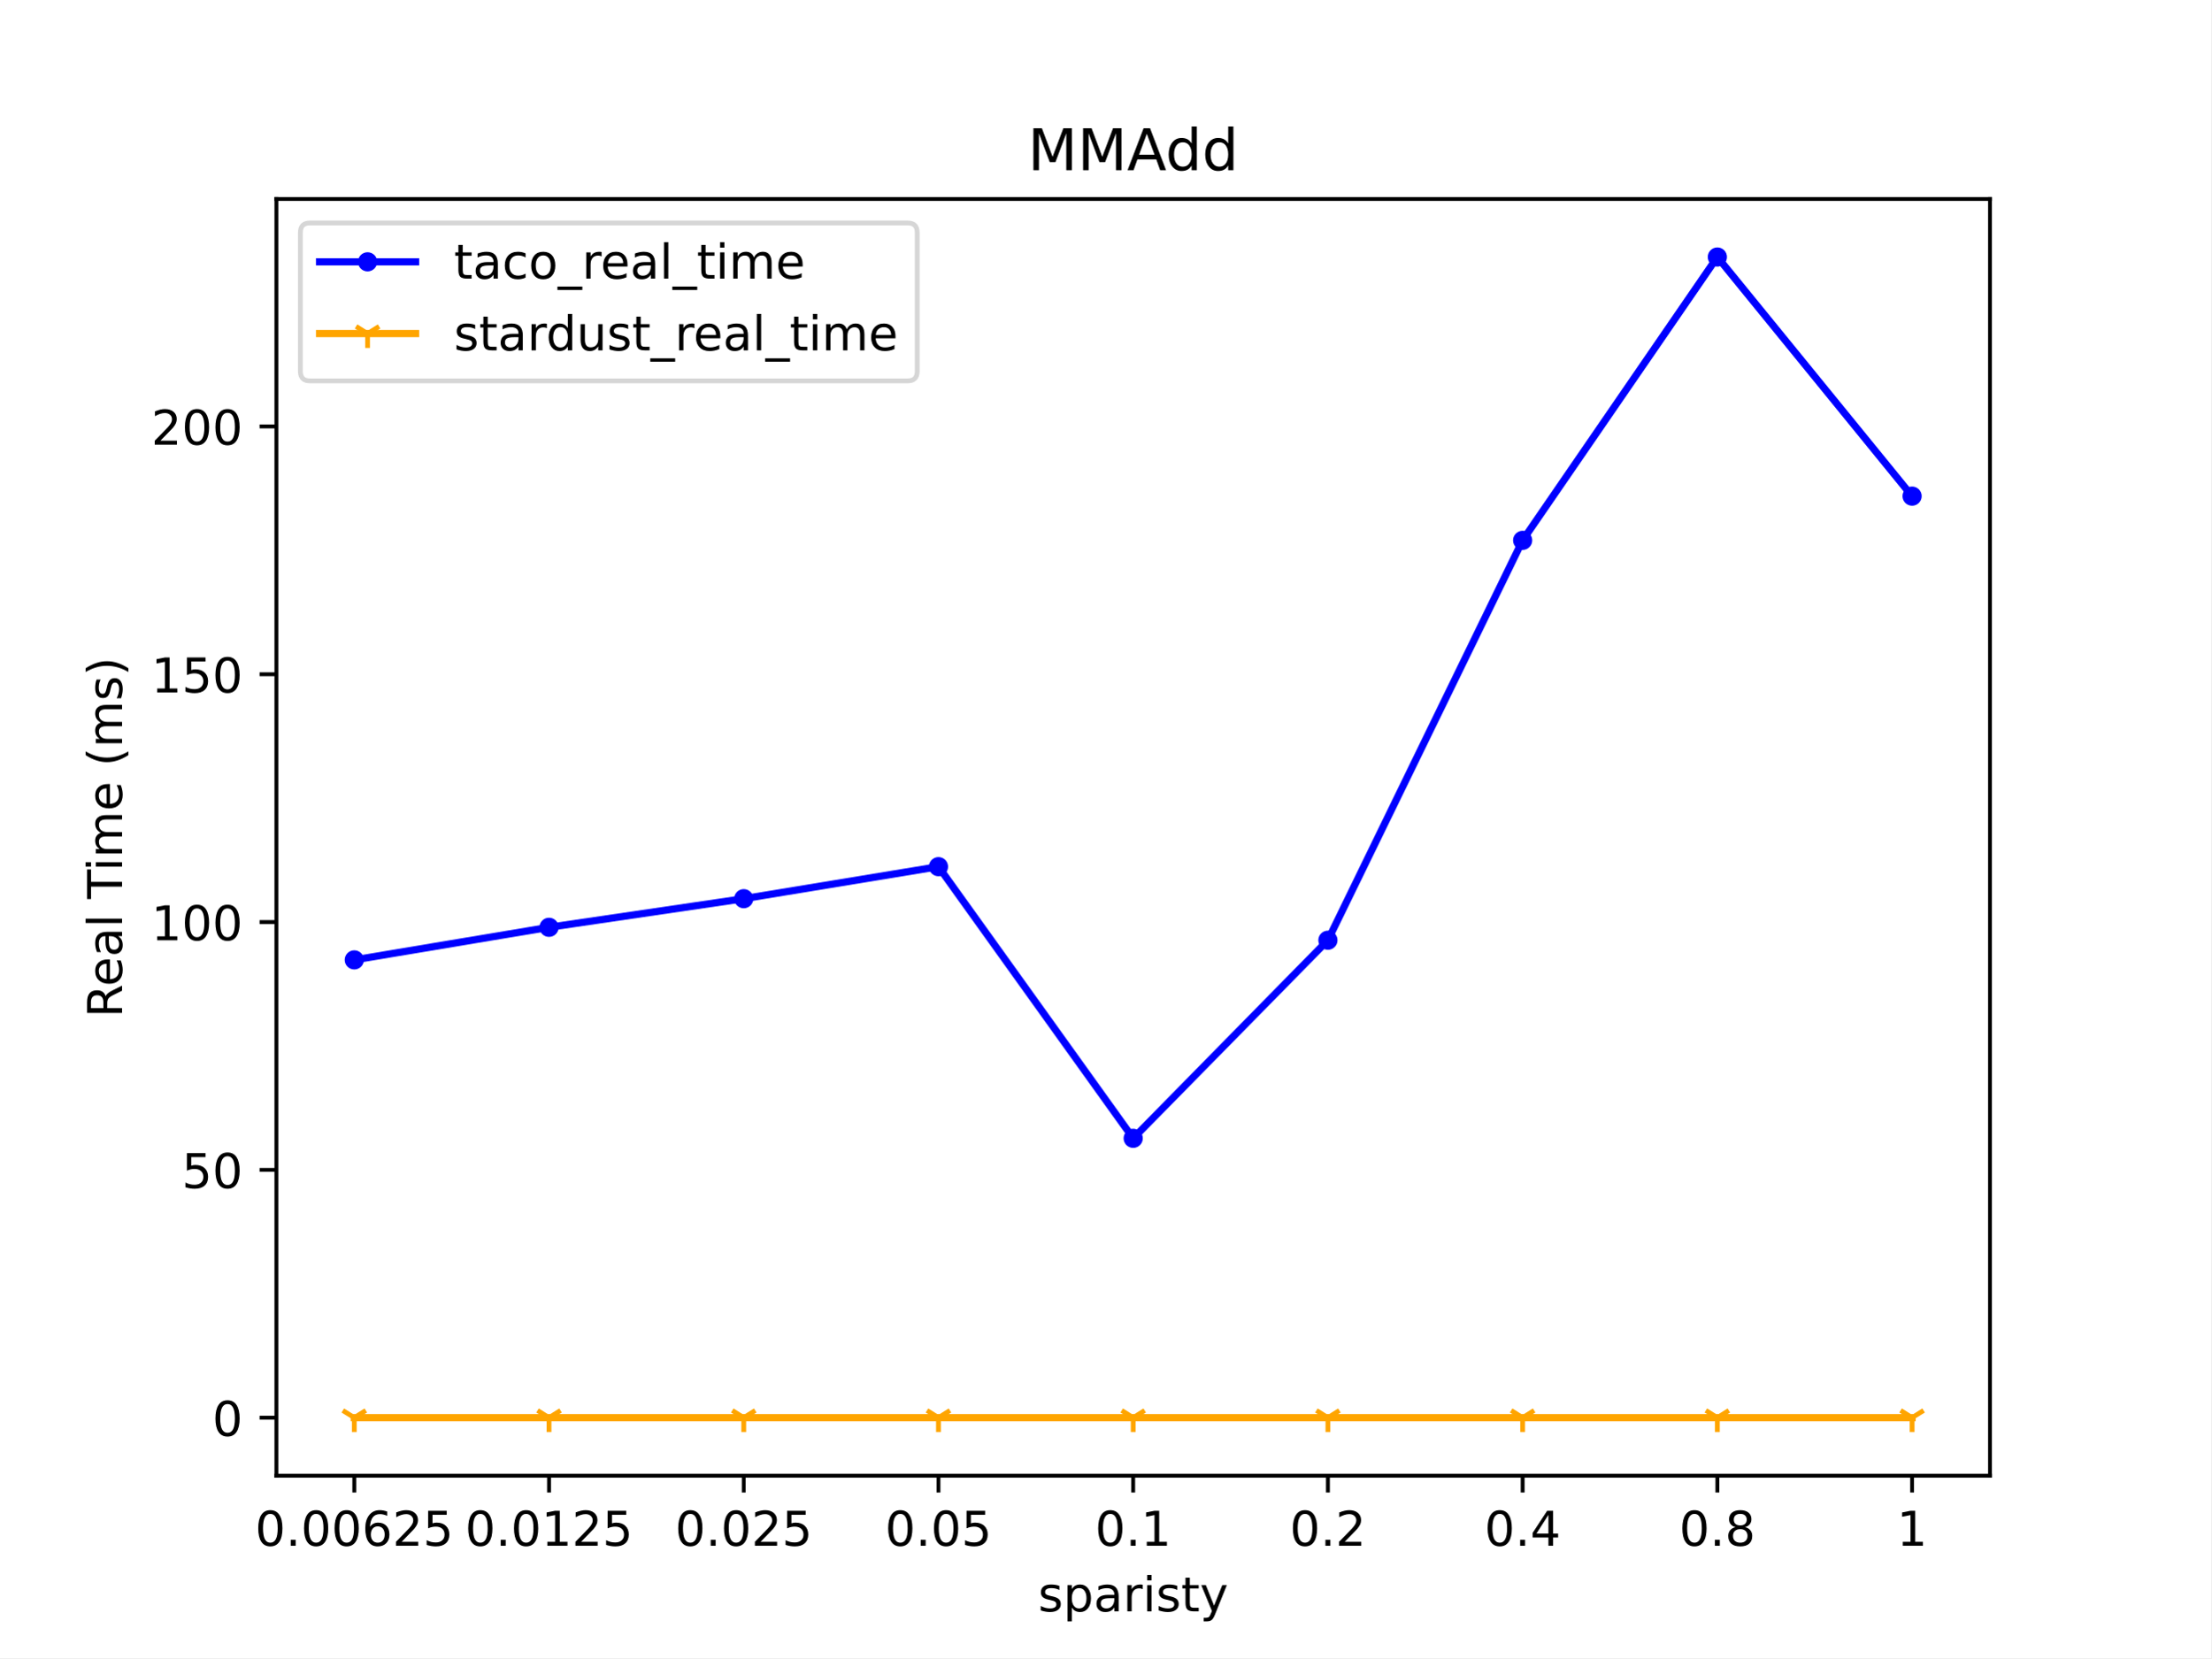
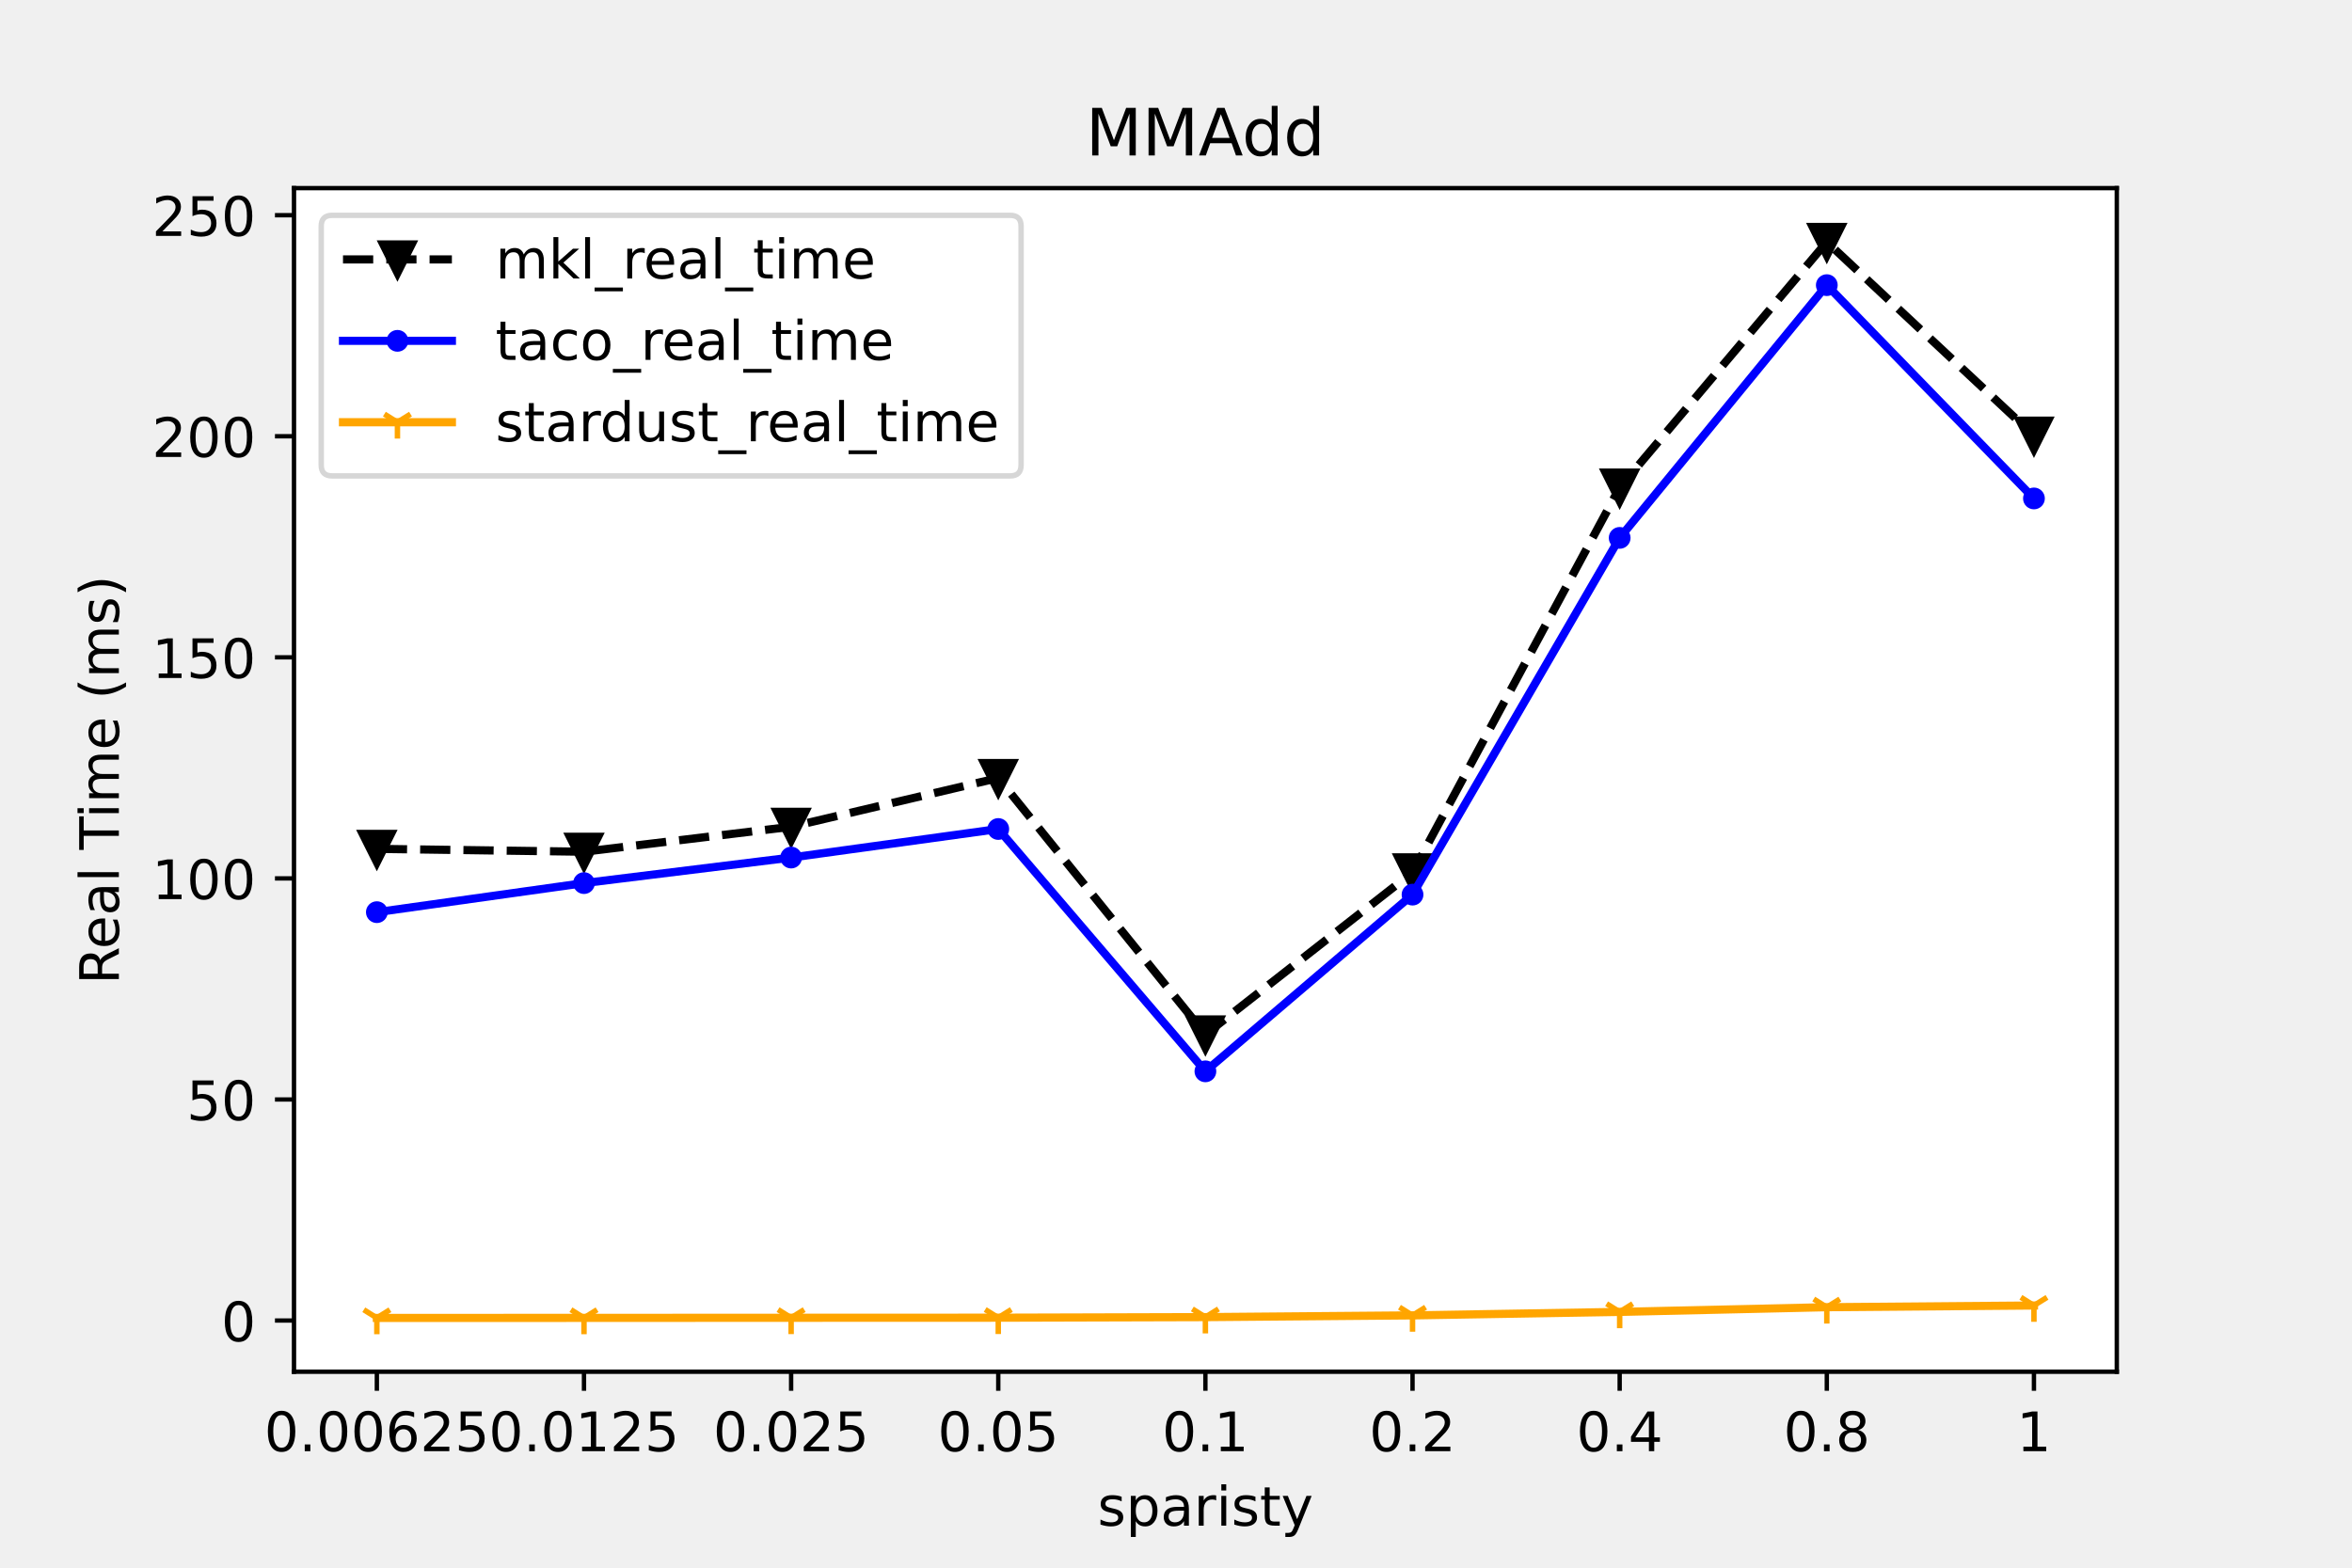
- <svg xmlns="http://www.w3.org/2000/svg" xmlns:xlink="http://www.w3.org/1999/xlink" width="460.8pt" height="345.6pt" viewBox="0 0 460.8 345.6" version="1.1">
+ <svg xmlns="http://www.w3.org/2000/svg" xmlns:xlink="http://www.w3.org/1999/xlink" width="432pt" height="288pt" viewBox="0 0 432 288" version="1.1">
  <defs>
    <style type="text/css">*{stroke-linejoin: round; stroke-linecap: butt}</style>
  </defs>
  <g id="figure_1">
    <g id="patch_1">
-       <path d="M 0 345.6  L 460.8 345.6  L 460.8 0  L 0 0  z " style="fill: #ffffff" />
+       <path d="M 0 288  L 432 288  L 432 0  L 0 0  L 0 288  z " style="fill: none" />
    </g>
    <g id="axes_1">
      <g id="patch_2">
-         <path d="M 57.6 307.584  L 414.72 307.584  L 414.72 41.472  L 57.6 41.472  z " style="fill: #ffffff" />
+         <path d="M 54 252  L 388.8 252  L 388.8 34.56  L 54 34.56  z " style="fill: #ffffff" />
      </g>
      <g id="matplotlib.axis_1">
        <g id="xtick_1">
          <g id="line2d_1">
            <defs>
-               <path id="mca336cf811" d="M 0 0  L 0 3.5  " style="stroke: #000000; stroke-width: 0.8" />
-             </defs>
-             <g>
-               <use xlink:href="#mca336cf811" x="73.833" y="307.584" style="stroke: #000000; stroke-width: 0.8" />
+               <path id="m67de7e33ac" d="M 0 0  L 0 3.5  " style="stroke: #000000; stroke-width: 0.8" />
+             </defs>
+             <g>
+               <use xlink:href="#m67de7e33ac" x="69.218" y="252" style="stroke: #000000; stroke-width: 0.8" />
            </g>
          </g>
          <g id="text_1">
-             <g transform="translate(53.15617 322.1824) scale(0.1 -0.1)">
+             <g transform="translate(48.54162 266.5984)scale(0.1 -0.1)">
              <defs>
                <path id="DejaVuSans-30" d="M 2034 4250  Q 1547 4250 1301 3770  Q 1056 3291 1056 2328  Q 1056 1369 1301 889  Q 1547 409 2034 409  Q 2525 409 2770 889  Q 3016 1369 3016 2328  Q 3016 3291 2770 3770  Q 2525 4250 2034 4250  z M 2034 4750  Q 2819 4750 3233 4129  Q 3647 3509 3647 2328  Q 3647 1150 3233 529  Q 2819 -91 2034 -91  Q 1250 -91 836 529  Q 422 1150 422 2328  Q 422 3509 836 4129  Q 1250 4750 2034 4750  z " transform="scale(0.015625)" />
                <path id="DejaVuSans-2e" d="M 684 794  L 1344 794  L 1344 0  L 684 0  L 684 794  z " transform="scale(0.015625)" />
                <path id="DejaVuSans-36" d="M 2113 2584  Q 1688 2584 1439 2293  Q 1191 2003 1191 1497  Q 1191 994 1439 701  Q 1688 409 2113 409  Q 2538 409 2786 701  Q 3034 994 3034 1497  Q 3034 2003 2786 2293  Q 2538 2584 2113 2584  z M 3366 4563  L 3366 3988  Q 3128 4100 2886 4159  Q 2644 4219 2406 4219  Q 1781 4219 1451 3797  Q 1122 3375 1075 2522  Q 1259 2794 1537 2939  Q 1816 3084 2150 3084  Q 2853 3084 3261 2657  Q 3669 2231 3669 1497  Q 3669 778 3244 343  Q 2819 -91 2113 -91  Q 1303 -91 875 529  Q 447 1150 447 2328  Q 447 3434 972 4092  Q 1497 4750 2381 4750  Q 2619 4750 2861 4703  Q 3103 4656 3366 4563  z " transform="scale(0.015625)" />
                <path id="DejaVuSans-32" d="M 1228 531  L 3431 531  L 3431 0  L 469 0  L 469 531  Q 828 903 1448 1529  Q 2069 2156 2228 2338  Q 2531 2678 2651 2914  Q 2772 3150 2772 3378  Q 2772 3750 2511 3984  Q 2250 4219 1831 4219  Q 1534 4219 1204 4116  Q 875 4013 500 3803  L 500 4441  Q 881 4594 1212 4672  Q 1544 4750 1819 4750  Q 2544 4750 2975 4387  Q 3406 4025 3406 3419  Q 3406 3131 3298 2873  Q 3191 2616 2906 2266  Q 2828 2175 2409 1742  Q 1991 1309 1228 531  z " transform="scale(0.015625)" />
                <path id="DejaVuSans-35" d="M 691 4666  L 3169 4666  L 3169 4134  L 1269 4134  L 1269 2991  Q 1406 3038 1543 3061  Q 1681 3084 1819 3084  Q 2600 3084 3056 2656  Q 3513 2228 3513 1497  Q 3513 744 3044 326  Q 2575 -91 1722 -91  Q 1428 -91 1123 -41  Q 819 9 494 109  L 494 744  Q 775 591 1075 516  Q 1375 441 1709 441  Q 2250 441 2565 725  Q 2881 1009 2881 1497  Q 2881 1984 2565 2268  Q 2250 2553 1709 2553  Q 1456 2553 1204 2497  Q 953 2441 691 2322  L 691 4666  z " transform="scale(0.015625)" />
              </defs>
              <use xlink:href="#DejaVuSans-30" />
              <use xlink:href="#DejaVuSans-2e" x="63.623" />
              <use xlink:href="#DejaVuSans-30" x="95.41" />
              <use xlink:href="#DejaVuSans-30" x="159.033" />
              <use xlink:href="#DejaVuSans-36" x="222.656" />
              <use xlink:href="#DejaVuSans-32" x="286.279" />
              <use xlink:href="#DejaVuSans-35" x="349.902" />
            </g>
          </g>
        </g>
        <g id="xtick_2">
          <g id="line2d_2">
            <g>
-               <use xlink:href="#mca336cf811" x="114.415" y="307.584" style="stroke: #000000; stroke-width: 0.8" />
+               <use xlink:href="#m67de7e33ac" x="107.264" y="252" style="stroke: #000000; stroke-width: 0.8" />
            </g>
          </g>
          <g id="text_2">
-             <g transform="translate(96.91923 322.1824) scale(0.1 -0.1)">
+             <g transform="translate(89.76832 266.5984)scale(0.1 -0.1)">
              <defs>
                <path id="DejaVuSans-31" d="M 794 531  L 1825 531  L 1825 4091  L 703 3866  L 703 4441  L 1819 4666  L 2450 4666  L 2450 531  L 3481 531  L 3481 0  L 794 0  L 794 531  z " transform="scale(0.015625)" />
              </defs>
              <use xlink:href="#DejaVuSans-30" />
              <use xlink:href="#DejaVuSans-2e" x="63.623" />
              <use xlink:href="#DejaVuSans-30" x="95.41" />
              <use xlink:href="#DejaVuSans-31" x="159.033" />
              <use xlink:href="#DejaVuSans-32" x="222.656" />
              <use xlink:href="#DejaVuSans-35" x="286.279" />
            </g>
          </g>
        </g>
        <g id="xtick_3">
          <g id="line2d_3">
            <g>
-               <use xlink:href="#mca336cf811" x="154.996" y="307.584" style="stroke: #000000; stroke-width: 0.8" />
+               <use xlink:href="#m67de7e33ac" x="145.309" y="252" style="stroke: #000000; stroke-width: 0.8" />
            </g>
          </g>
          <g id="text_3">
-             <g transform="translate(140.6823 322.1824) scale(0.1 -0.1)">
+             <g transform="translate(130.995 266.5984)scale(0.1 -0.1)">
              <use xlink:href="#DejaVuSans-30" />
              <use xlink:href="#DejaVuSans-2e" x="63.623" />
              <use xlink:href="#DejaVuSans-30" x="95.41" />
              <use xlink:href="#DejaVuSans-32" x="159.033" />
              <use xlink:href="#DejaVuSans-35" x="222.656" />
            </g>
          </g>
        </g>
        <g id="xtick_4">
          <g id="line2d_4">
            <g>
-               <use xlink:href="#mca336cf811" x="195.578" y="307.584" style="stroke: #000000; stroke-width: 0.8" />
+               <use xlink:href="#m67de7e33ac" x="183.355" y="252" style="stroke: #000000; stroke-width: 0.8" />
            </g>
          </g>
          <g id="text_4">
-             <g transform="translate(184.4454 322.1824) scale(0.1 -0.1)">
+             <g transform="translate(172.2217 266.5984)scale(0.1 -0.1)">
              <use xlink:href="#DejaVuSans-30" />
              <use xlink:href="#DejaVuSans-2e" x="63.623" />
              <use xlink:href="#DejaVuSans-30" x="95.41" />
              <use xlink:href="#DejaVuSans-35" x="159.033" />
            </g>
          </g>
        </g>
        <g id="xtick_5">
          <g id="line2d_5">
            <g>
-               <use xlink:href="#mca336cf811" x="236.16" y="307.584" style="stroke: #000000; stroke-width: 0.8" />
+               <use xlink:href="#m67de7e33ac" x="221.4" y="252" style="stroke: #000000; stroke-width: 0.8" />
            </g>
          </g>
          <g id="text_5">
-             <g transform="translate(228.2084 322.1824) scale(0.1 -0.1)">
+             <g transform="translate(213.4484 266.5984)scale(0.1 -0.1)">
              <use xlink:href="#DejaVuSans-30" />
              <use xlink:href="#DejaVuSans-2e" x="63.623" />
              <use xlink:href="#DejaVuSans-31" x="95.41" />
            </g>
          </g>
        </g>
        <g id="xtick_6">
          <g id="line2d_6">
            <g>
-               <use xlink:href="#mca336cf811" x="276.742" y="307.584" style="stroke: #000000; stroke-width: 0.8" />
+               <use xlink:href="#m67de7e33ac" x="259.445" y="252" style="stroke: #000000; stroke-width: 0.8" />
            </g>
          </g>
          <g id="text_6">
-             <g transform="translate(268.7903 322.1824) scale(0.1 -0.1)">
+             <g transform="translate(251.4939 266.5984)scale(0.1 -0.1)">
              <use xlink:href="#DejaVuSans-30" />
              <use xlink:href="#DejaVuSans-2e" x="63.623" />
              <use xlink:href="#DejaVuSans-32" x="95.41" />
            </g>
          </g>
        </g>
        <g id="xtick_7">
          <g id="line2d_7">
            <g>
-               <use xlink:href="#mca336cf811" x="317.324" y="307.584" style="stroke: #000000; stroke-width: 0.8" />
+               <use xlink:href="#m67de7e33ac" x="297.491" y="252" style="stroke: #000000; stroke-width: 0.8" />
            </g>
          </g>
          <g id="text_7">
-             <g transform="translate(309.3721 322.1824) scale(0.1 -0.1)">
+             <g transform="translate(289.5393 266.5984)scale(0.1 -0.1)">
              <defs>
                <path id="DejaVuSans-34" d="M 2419 4116  L 825 1625  L 2419 1625  L 2419 4116  z M 2253 4666  L 3047 4666  L 3047 1625  L 3713 1625  L 3713 1100  L 3047 1100  L 3047 0  L 2419 0  L 2419 1100  L 313 1100  L 313 1709  L 2253 4666  z " transform="scale(0.015625)" />
              </defs>
              <use xlink:href="#DejaVuSans-30" />
              <use xlink:href="#DejaVuSans-2e" x="63.623" />
              <use xlink:href="#DejaVuSans-34" x="95.41" />
            </g>
          </g>
        </g>
        <g id="xtick_8">
          <g id="line2d_8">
            <g>
-               <use xlink:href="#mca336cf811" x="357.905" y="307.584" style="stroke: #000000; stroke-width: 0.8" />
+               <use xlink:href="#m67de7e33ac" x="335.536" y="252" style="stroke: #000000; stroke-width: 0.8" />
            </g>
          </g>
          <g id="text_8">
-             <g transform="translate(349.9539 322.1824) scale(0.1 -0.1)">
+             <g transform="translate(327.5848 266.5984)scale(0.1 -0.1)">
              <defs>
                <path id="DejaVuSans-38" d="M 2034 2216  Q 1584 2216 1326 1975  Q 1069 1734 1069 1313  Q 1069 891 1326 650  Q 1584 409 2034 409  Q 2484 409 2743 651  Q 3003 894 3003 1313  Q 3003 1734 2745 1975  Q 2488 2216 2034 2216  z M 1403 2484  Q 997 2584 770 2862  Q 544 3141 544 3541  Q 544 4100 942 4425  Q 1341 4750 2034 4750  Q 2731 4750 3128 4425  Q 3525 4100 3525 3541  Q 3525 3141 3298 2862  Q 3072 2584 2669 2484  Q 3125 2378 3379 2068  Q 3634 1759 3634 1313  Q 3634 634 3220 271  Q 2806 -91 2034 -91  Q 1263 -91 848 271  Q 434 634 434 1313  Q 434 1759 690 2068  Q 947 2378 1403 2484  z M 1172 3481  Q 1172 3119 1398 2916  Q 1625 2713 2034 2713  Q 2441 2713 2670 2916  Q 2900 3119 2900 3481  Q 2900 3844 2670 4047  Q 2441 4250 2034 4250  Q 1625 4250 1398 4047  Q 1172 3844 1172 3481  z " transform="scale(0.015625)" />
              </defs>
              <use xlink:href="#DejaVuSans-30" />
              <use xlink:href="#DejaVuSans-2e" x="63.623" />
              <use xlink:href="#DejaVuSans-38" x="95.41" />
            </g>
          </g>
        </g>
        <g id="xtick_9">
          <g id="line2d_9">
            <g>
-               <use xlink:href="#mca336cf811" x="398.487" y="307.584" style="stroke: #000000; stroke-width: 0.8" />
+               <use xlink:href="#m67de7e33ac" x="373.582" y="252" style="stroke: #000000; stroke-width: 0.8" />
            </g>
          </g>
          <g id="text_9">
-             <g transform="translate(395.306 322.1824) scale(0.1 -0.1)">
+             <g transform="translate(370.4006 266.5984)scale(0.1 -0.1)">
              <use xlink:href="#DejaVuSans-31" />
            </g>
          </g>
        </g>
        <g id="text_10">
-           <g transform="translate(216.3483 335.8606) scale(0.1 -0.1)">
+           <g transform="translate(201.5883 280.2766)scale(0.1 -0.1)">
            <defs>
              <path id="DejaVuSans-73" d="M 2834 3397  L 2834 2853  Q 2591 2978 2328 3040  Q 2066 3103 1784 3103  Q 1356 3103 1142 2972  Q 928 2841 928 2578  Q 928 2378 1081 2264  Q 1234 2150 1697 2047  L 1894 2003  Q 2506 1872 2764 1633  Q 3022 1394 3022 966  Q 3022 478 2636 193  Q 2250 -91 1575 -91  Q 1294 -91 989 -36  Q 684 19 347 128  L 347 722  Q 666 556 975 473  Q 1284 391 1588 391  Q 1994 391 2212 530  Q 2431 669 2431 922  Q 2431 1156 2273 1281  Q 2116 1406 1581 1522  L 1381 1569  Q 847 1681 609 1914  Q 372 2147 372 2553  Q 372 3047 722 3315  Q 1072 3584 1716 3584  Q 2034 3584 2315 3537  Q 2597 3491 2834 3397  z " transform="scale(0.015625)" />
              <path id="DejaVuSans-70" d="M 1159 525  L 1159 -1331  L 581 -1331  L 581 3500  L 1159 3500  L 1159 2969  Q 1341 3281 1617 3432  Q 1894 3584 2278 3584  Q 2916 3584 3314 3078  Q 3713 2572 3713 1747  Q 3713 922 3314 415  Q 2916 -91 2278 -91  Q 1894 -91 1617 61  Q 1341 213 1159 525  z M 3116 1747  Q 3116 2381 2855 2742  Q 2594 3103 2138 3103  Q 1681 3103 1420 2742  Q 1159 2381 1159 1747  Q 1159 1113 1420 752  Q 1681 391 2138 391  Q 2594 391 2855 752  Q 3116 1113 3116 1747  z " transform="scale(0.015625)" />
              <path id="DejaVuSans-61" d="M 2194 1759  Q 1497 1759 1228 1600  Q 959 1441 959 1056  Q 959 750 1161 570  Q 1363 391 1709 391  Q 2188 391 2477 730  Q 2766 1069 2766 1631  L 2766 1759  L 2194 1759  z M 3341 1997  L 3341 0  L 2766 0  L 2766 531  Q 2569 213 2275 61  Q 1981 -91 1556 -91  Q 1019 -91 701 211  Q 384 513 384 1019  Q 384 1609 779 1909  Q 1175 2209 1959 2209  L 2766 2209  L 2766 2266  Q 2766 2663 2505 2880  Q 2244 3097 1772 3097  Q 1472 3097 1187 3025  Q 903 2953 641 2809  L 641 3341  Q 956 3463 1253 3523  Q 1550 3584 1831 3584  Q 2591 3584 2966 3190  Q 3341 2797 3341 1997  z " transform="scale(0.015625)" />
              <path id="DejaVuSans-72" d="M 2631 2963  Q 2534 3019 2420 3045  Q 2306 3072 2169 3072  Q 1681 3072 1420 2755  Q 1159 2438 1159 1844  L 1159 0  L 581 0  L 581 3500  L 1159 3500  L 1159 2956  Q 1341 3275 1631 3429  Q 1922 3584 2338 3584  Q 2397 3584 2469 3576  Q 2541 3569 2628 3553  L 2631 2963  z " transform="scale(0.015625)" />
              <path id="DejaVuSans-69" d="M 603 3500  L 1178 3500  L 1178 0  L 603 0  L 603 3500  z M 603 4863  L 1178 4863  L 1178 4134  L 603 4134  L 603 4863  z " transform="scale(0.015625)" />
              <path id="DejaVuSans-74" d="M 1172 4494  L 1172 3500  L 2356 3500  L 2356 3053  L 1172 3053  L 1172 1153  Q 1172 725 1289 603  Q 1406 481 1766 481  L 2356 481  L 2356 0  L 1766 0  Q 1100 0 847 248  Q 594 497 594 1153  L 594 3053  L 172 3053  L 172 3500  L 594 3500  L 594 4494  L 1172 4494  z " transform="scale(0.015625)" />
              <path id="DejaVuSans-79" d="M 2059 -325  Q 1816 -950 1584 -1140  Q 1353 -1331 966 -1331  L 506 -1331  L 506 -850  L 844 -850  Q 1081 -850 1212 -737  Q 1344 -625 1503 -206  L 1606 56  L 191 3500  L 800 3500  L 1894 763  L 2988 3500  L 3597 3500  L 2059 -325  z " transform="scale(0.015625)" />
            </defs>
            <use xlink:href="#DejaVuSans-73" />
            <use xlink:href="#DejaVuSans-70" x="52.1" />
            <use xlink:href="#DejaVuSans-61" x="115.576" />
            <use xlink:href="#DejaVuSans-72" x="176.855" />
            <use xlink:href="#DejaVuSans-69" x="217.969" />
            <use xlink:href="#DejaVuSans-73" x="245.752" />
            <use xlink:href="#DejaVuSans-74" x="297.852" />
            <use xlink:href="#DejaVuSans-79" x="337.061" />
          </g>
        </g>
      </g>
      <g id="matplotlib.axis_2">
        <g id="ytick_1">
          <g id="line2d_10">
            <defs>
-               <path id="m78f3b8cbc9" d="M 0 0  L -3.5 0  " style="stroke: #000000; stroke-width: 0.8" />
-             </defs>
-             <g>
-               <use xlink:href="#m78f3b8cbc9" x="57.6" y="295.489" style="stroke: #000000; stroke-width: 0.8" />
+               <path id="maac7feaa2c" d="M 0 0  L -3.5 0  " style="stroke: #000000; stroke-width: 0.8" />
+             </defs>
+             <g>
+               <use xlink:href="#maac7feaa2c" x="54" y="242.596" style="stroke: #000000; stroke-width: 0.8" />
            </g>
          </g>
          <g id="text_11">
-             <g transform="translate(44.2375 299.2878) scale(0.1 -0.1)">
+             <g transform="translate(40.6375 246.3956)scale(0.1 -0.1)">
              <use xlink:href="#DejaVuSans-30" />
            </g>
          </g>
        </g>
        <g id="ytick_2">
          <g id="line2d_11">
            <g>
-               <use xlink:href="#m78f3b8cbc9" x="57.6" y="243.836" style="stroke: #000000; stroke-width: 0.8" />
+               <use xlink:href="#maac7feaa2c" x="54" y="201.984" style="stroke: #000000; stroke-width: 0.8" />
            </g>
          </g>
          <g id="text_12">
-             <g transform="translate(37.875 247.6353) scale(0.1 -0.1)">
+             <g transform="translate(34.275 205.7834)scale(0.1 -0.1)">
              <use xlink:href="#DejaVuSans-35" />
              <use xlink:href="#DejaVuSans-30" x="63.623" />
            </g>
          </g>
        </g>
        <g id="ytick_3">
          <g id="line2d_12">
            <g>
-               <use xlink:href="#m78f3b8cbc9" x="57.6" y="192.184" style="stroke: #000000; stroke-width: 0.8" />
+               <use xlink:href="#maac7feaa2c" x="54" y="161.372" style="stroke: #000000; stroke-width: 0.8" />
            </g>
          </g>
          <g id="text_13">
-             <g transform="translate(31.5125 195.9829) scale(0.1 -0.1)">
+             <g transform="translate(27.9125 165.1712)scale(0.1 -0.1)">
              <use xlink:href="#DejaVuSans-31" />
              <use xlink:href="#DejaVuSans-30" x="63.623" />
              <use xlink:href="#DejaVuSans-30" x="127.246" />
            </g>
          </g>
        </g>
        <g id="ytick_4">
          <g id="line2d_13">
            <g>
-               <use xlink:href="#m78f3b8cbc9" x="57.6" y="140.531" style="stroke: #000000; stroke-width: 0.8" />
+               <use xlink:href="#maac7feaa2c" x="54" y="120.76" style="stroke: #000000; stroke-width: 0.8" />
            </g>
          </g>
          <g id="text_14">
-             <g transform="translate(31.5125 144.3304) scale(0.1 -0.1)">
+             <g transform="translate(27.9125 124.5589)scale(0.1 -0.1)">
              <use xlink:href="#DejaVuSans-31" />
              <use xlink:href="#DejaVuSans-35" x="63.623" />
              <use xlink:href="#DejaVuSans-30" x="127.246" />
            </g>
          </g>
        </g>
        <g id="ytick_5">
          <g id="line2d_14">
            <g>
-               <use xlink:href="#m78f3b8cbc9" x="57.6" y="88.879" style="stroke: #000000; stroke-width: 0.8" />
+               <use xlink:href="#maac7feaa2c" x="54" y="80.147" style="stroke: #000000; stroke-width: 0.8" />
            </g>
          </g>
          <g id="text_15">
-             <g transform="translate(31.5125 92.67789) scale(0.1 -0.1)">
+             <g transform="translate(27.9125 83.94669)scale(0.1 -0.1)">
              <use xlink:href="#DejaVuSans-32" />
              <use xlink:href="#DejaVuSans-30" x="63.623" />
              <use xlink:href="#DejaVuSans-30" x="127.246" />
            </g>
          </g>
        </g>
-         <g id="text_16">
-           <g transform="translate(25.43281 212.0952) rotate(-90) scale(0.1 -0.1)">
+         <g id="ytick_6">
+           <g id="line2d_15">
+             <g>
+               <use xlink:href="#maac7feaa2c" x="54" y="39.535" style="stroke: #000000; stroke-width: 0.8" />
+             </g>
+           </g>
+           <g id="text_16">
+             <g transform="translate(27.9125 43.33446)scale(0.1 -0.1)">
+               <use xlink:href="#DejaVuSans-32" />
+               <use xlink:href="#DejaVuSans-35" x="63.623" />
+               <use xlink:href="#DejaVuSans-30" x="127.246" />
+             </g>
+           </g>
+         </g>
+         <g id="text_17">
+           <g transform="translate(21.83281 180.8472)rotate(-90)scale(0.1 -0.1)">
            <defs>
              <path id="DejaVuSans-52" d="M 2841 2188  Q 3044 2119 3236 1894  Q 3428 1669 3622 1275  L 4263 0  L 3584 0  L 2988 1197  Q 2756 1666 2539 1819  Q 2322 1972 1947 1972  L 1259 1972  L 1259 0  L 628 0  L 628 4666  L 2053 4666  Q 2853 4666 3247 4331  Q 3641 3997 3641 3322  Q 3641 2881 3436 2590  Q 3231 2300 2841 2188  z M 1259 4147  L 1259 2491  L 2053 2491  Q 2509 2491 2742 2702  Q 2975 2913 2975 3322  Q 2975 3731 2742 3939  Q 2509 4147 2053 4147  L 1259 4147  z " transform="scale(0.015625)" />
              <path id="DejaVuSans-65" d="M 3597 1894  L 3597 1613  L 953 1613  Q 991 1019 1311 708  Q 1631 397 2203 397  Q 2534 397 2845 478  Q 3156 559 3463 722  L 3463 178  Q 3153 47 2828 -22  Q 2503 -91 2169 -91  Q 1331 -91 842 396  Q 353 884 353 1716  Q 353 2575 817 3079  Q 1281 3584 2069 3584  Q 2775 3584 3186 3129  Q 3597 2675 3597 1894  z M 3022 2063  Q 3016 2534 2758 2815  Q 2500 3097 2075 3097  Q 1594 3097 1305 2825  Q 1016 2553 972 2059  L 3022 2063  z " transform="scale(0.015625)" />
              <path id="DejaVuSans-6c" d="M 603 4863  L 1178 4863  L 1178 0  L 603 0  L 603 4863  z " transform="scale(0.015625)" />
              <path id="DejaVuSans-20" transform="scale(0.015625)" />
              <path id="DejaVuSans-54" d="M -19 4666  L 3928 4666  L 3928 4134  L 2272 4134  L 2272 0  L 1638 0  L 1638 4134  L -19 4134  L -19 4666  z " transform="scale(0.015625)" />
              <path id="DejaVuSans-6d" d="M 3328 2828  Q 3544 3216 3844 3400  Q 4144 3584 4550 3584  Q 5097 3584 5394 3201  Q 5691 2819 5691 2113  L 5691 0  L 5113 0  L 5113 2094  Q 5113 2597 4934 2840  Q 4756 3084 4391 3084  Q 3944 3084 3684 2787  Q 3425 2491 3425 1978  L 3425 0  L 2847 0  L 2847 2094  Q 2847 2600 2669 2842  Q 2491 3084 2119 3084  Q 1678 3084 1418 2786  Q 1159 2488 1159 1978  L 1159 0  L 581 0  L 581 3500  L 1159 3500  L 1159 2956  Q 1356 3278 1631 3431  Q 1906 3584 2284 3584  Q 2666 3584 2933 3390  Q 3200 3197 3328 2828  z " transform="scale(0.015625)" />
              <path id="DejaVuSans-28" d="M 1984 4856  Q 1566 4138 1362 3434  Q 1159 2731 1159 2009  Q 1159 1288 1364 580  Q 1569 -128 1984 -844  L 1484 -844  Q 1016 -109 783 600  Q 550 1309 550 2009  Q 550 2706 781 3412  Q 1013 4119 1484 4856  L 1984 4856  z " transform="scale(0.015625)" />
              <path id="DejaVuSans-29" d="M 513 4856  L 1013 4856  Q 1481 4119 1714 3412  Q 1947 2706 1947 2009  Q 1947 1309 1714 600  Q 1481 -109 1013 -844  L 513 -844  Q 928 -128 1133 580  Q 1338 1288 1338 2009  Q 1338 2731 1133 3434  Q 928 4138 513 4856  z " transform="scale(0.015625)" />
            </defs>
            <use xlink:href="#DejaVuSans-52" />
            <use xlink:href="#DejaVuSans-65" x="64.982" />
            <use xlink:href="#DejaVuSans-61" x="126.506" />
            <use xlink:href="#DejaVuSans-6c" x="187.785" />
            <use xlink:href="#DejaVuSans-20" x="215.568" />
            <use xlink:href="#DejaVuSans-54" x="247.355" />
            <use xlink:href="#DejaVuSans-69" x="305.314" />
            <use xlink:href="#DejaVuSans-6d" x="333.098" />
            <use xlink:href="#DejaVuSans-65" x="430.51" />
            <use xlink:href="#DejaVuSans-20" x="492.033" />
            <use xlink:href="#DejaVuSans-28" x="523.82" />
            <use xlink:href="#DejaVuSans-6d" x="562.834" />
            <use xlink:href="#DejaVuSans-73" x="660.246" />
            <use xlink:href="#DejaVuSans-29" x="712.346" />
          </g>
        </g>
      </g>
-       <g id="line2d_15">
-         <path d="M 73.833 200.07  L 114.415 193.281  L 154.996 187.313  L 195.578 180.64  L 236.16 237.262  L 276.742 195.971  L 317.324 112.622  L 357.905 53.568  L 398.487 103.406  " clip-path="url(#p1e466cca4a)" style="fill: none; stroke: #0000ff; stroke-width: 1.5; stroke-linecap: square" />
+       <g id="line2d_16">
+         <path d="M 69.218 155.945  L 107.264 156.47  L 145.309 151.886  L 183.355 142.927  L 221.4 190.034  L 259.445 160.258  L 297.491 89.57  L 335.536 44.444  L 373.582 80.023  " clip-path="url(#pd7ced2e039)" style="fill: none; stroke-dasharray: 5.55,2.4; stroke-dashoffset: 0; stroke: #000000; stroke-width: 1.5" />
        <defs>
-           <path id="mb4d27291d2" d="M 0 1.5  C 0.398 1.5 0.779 1.342 1.061 1.061  C 1.342 0.779 1.5 0.398 1.5 0  C 1.5 -0.398 1.342 -0.779 1.061 -1.061  C 0.779 -1.342 0.398 -1.5 0 -1.5  C -0.398 -1.5 -0.779 -1.342 -1.061 -1.061  C -1.342 -0.779 -1.5 -0.398 -1.5 0  C -1.5 0.398 -1.342 0.779 -1.061 1.061  C -0.779 1.342 -0.398 1.5 0 1.5  z " style="stroke: #0000ff" />
+           <path id="m5ead47feb6" d="M -0 3  L 3 -3  L -3 -3  z " style="stroke: #000000; stroke-linejoin: miter" />
        </defs>
-         <g clip-path="url(#p1e466cca4a)">
-           <use xlink:href="#mb4d27291d2" x="73.833" y="200.07" style="fill: #0000ff; stroke: #0000ff" />
-           <use xlink:href="#mb4d27291d2" x="114.415" y="193.281" style="fill: #0000ff; stroke: #0000ff" />
-           <use xlink:href="#mb4d27291d2" x="154.996" y="187.313" style="fill: #0000ff; stroke: #0000ff" />
-           <use xlink:href="#mb4d27291d2" x="195.578" y="180.64" style="fill: #0000ff; stroke: #0000ff" />
-           <use xlink:href="#mb4d27291d2" x="236.16" y="237.262" style="fill: #0000ff; stroke: #0000ff" />
-           <use xlink:href="#mb4d27291d2" x="276.742" y="195.971" style="fill: #0000ff; stroke: #0000ff" />
-           <use xlink:href="#mb4d27291d2" x="317.324" y="112.622" style="fill: #0000ff; stroke: #0000ff" />
-           <use xlink:href="#mb4d27291d2" x="357.905" y="53.568" style="fill: #0000ff; stroke: #0000ff" />
-           <use xlink:href="#mb4d27291d2" x="398.487" y="103.406" style="fill: #0000ff; stroke: #0000ff" />
-         </g>
-       </g>
-       <g id="line2d_16">
-         <path d="M 73.833 295.488  L 114.415 295.488  L 154.996 295.488  L 195.578 295.488  L 236.16 295.488  L 276.742 295.487  L 317.324 295.487  L 357.905 295.485  L 398.487 295.485  " clip-path="url(#p1e466cca4a)" style="fill: none; stroke: #ffa500; stroke-width: 1.5; stroke-linecap: square" />
+         <g clip-path="url(#pd7ced2e039)">
+           <use xlink:href="#m5ead47feb6" x="69.218" y="155.945" style="stroke: #000000; stroke-linejoin: miter" />
+           <use xlink:href="#m5ead47feb6" x="107.264" y="156.47" style="stroke: #000000; stroke-linejoin: miter" />
+           <use xlink:href="#m5ead47feb6" x="145.309" y="151.886" style="stroke: #000000; stroke-linejoin: miter" />
+           <use xlink:href="#m5ead47feb6" x="183.355" y="142.927" style="stroke: #000000; stroke-linejoin: miter" />
+           <use xlink:href="#m5ead47feb6" x="221.4" y="190.034" style="stroke: #000000; stroke-linejoin: miter" />
+           <use xlink:href="#m5ead47feb6" x="259.445" y="160.258" style="stroke: #000000; stroke-linejoin: miter" />
+           <use xlink:href="#m5ead47feb6" x="297.491" y="89.57" style="stroke: #000000; stroke-linejoin: miter" />
+           <use xlink:href="#m5ead47feb6" x="335.536" y="44.444" style="stroke: #000000; stroke-linejoin: miter" />
+           <use xlink:href="#m5ead47feb6" x="373.582" y="80.023" style="stroke: #000000; stroke-linejoin: miter" />
+         </g>
+       </g>
+       <g id="line2d_17">
+         <path d="M 69.218 167.573  L 107.264 162.235  L 145.309 157.542  L 183.355 152.296  L 221.4 196.815  L 259.445 164.35  L 297.491 98.816  L 335.536 52.384  L 373.582 91.57  " clip-path="url(#pd7ced2e039)" style="fill: none; stroke: #0000ff; stroke-width: 1.5; stroke-linecap: square" />
        <defs>
-           <path id="m50a1a09e3a" d="M 0 0  L 0 3  M 0 0  L 2.4 -1.5  M 0 0  L -2.4 -1.5  " style="stroke: #ffa500" />
+           <path id="mf3a529dd8c" d="M 0 1.5  C 0.398 1.5 0.779 1.342 1.061 1.061  C 1.342 0.779 1.5 0.398 1.5 0  C 1.5 -0.398 1.342 -0.779 1.061 -1.061  C 0.779 -1.342 0.398 -1.5 0 -1.5  C -0.398 -1.5 -0.779 -1.342 -1.061 -1.061  C -1.342 -0.779 -1.5 -0.398 -1.5 0  C -1.5 0.398 -1.342 0.779 -1.061 1.061  C -0.779 1.342 -0.398 1.5 0 1.5  z " style="stroke: #0000ff" />
        </defs>
-         <g clip-path="url(#p1e466cca4a)">
-           <use xlink:href="#m50a1a09e3a" x="73.833" y="295.488" style="fill: #ffa500; stroke: #ffa500" />
-           <use xlink:href="#m50a1a09e3a" x="114.415" y="295.488" style="fill: #ffa500; stroke: #ffa500" />
-           <use xlink:href="#m50a1a09e3a" x="154.996" y="295.488" style="fill: #ffa500; stroke: #ffa500" />
-           <use xlink:href="#m50a1a09e3a" x="195.578" y="295.488" style="fill: #ffa500; stroke: #ffa500" />
-           <use xlink:href="#m50a1a09e3a" x="236.16" y="295.488" style="fill: #ffa500; stroke: #ffa500" />
-           <use xlink:href="#m50a1a09e3a" x="276.742" y="295.487" style="fill: #ffa500; stroke: #ffa500" />
-           <use xlink:href="#m50a1a09e3a" x="317.324" y="295.487" style="fill: #ffa500; stroke: #ffa500" />
-           <use xlink:href="#m50a1a09e3a" x="357.905" y="295.485" style="fill: #ffa500; stroke: #ffa500" />
-           <use xlink:href="#m50a1a09e3a" x="398.487" y="295.485" style="fill: #ffa500; stroke: #ffa500" />
+         <g clip-path="url(#pd7ced2e039)">
+           <use xlink:href="#mf3a529dd8c" x="69.218" y="167.573" style="fill: #0000ff; stroke: #0000ff" />
+           <use xlink:href="#mf3a529dd8c" x="107.264" y="162.235" style="fill: #0000ff; stroke: #0000ff" />
+           <use xlink:href="#mf3a529dd8c" x="145.309" y="157.542" style="fill: #0000ff; stroke: #0000ff" />
+           <use xlink:href="#mf3a529dd8c" x="183.355" y="152.296" style="fill: #0000ff; stroke: #0000ff" />
+           <use xlink:href="#mf3a529dd8c" x="221.4" y="196.815" style="fill: #0000ff; stroke: #0000ff" />
+           <use xlink:href="#mf3a529dd8c" x="259.445" y="164.35" style="fill: #0000ff; stroke: #0000ff" />
+           <use xlink:href="#mf3a529dd8c" x="297.491" y="98.816" style="fill: #0000ff; stroke: #0000ff" />
+           <use xlink:href="#mf3a529dd8c" x="335.536" y="52.384" style="fill: #0000ff; stroke: #0000ff" />
+           <use xlink:href="#mf3a529dd8c" x="373.582" y="91.57" style="fill: #0000ff; stroke: #0000ff" />
+         </g>
+       </g>
+       <g id="line2d_18">
+         <path d="M 69.218 242.116  L 107.264 242.108  L 145.309 242.088  L 183.355 242.074  L 221.4 241.967  L 259.445 241.649  L 297.491 241.01  L 335.536 240.147  L 373.582 239.835  " clip-path="url(#pd7ced2e039)" style="fill: none; stroke: #ffa500; stroke-width: 1.5; stroke-linecap: square" />
+         <defs>
+           <path id="mb3d1583a59" d="M 0 0  L 0 3  M 0 0  L 2.4 -1.5  M 0 0  L -2.4 -1.5  " style="stroke: #ffa500" />
+         </defs>
+         <g clip-path="url(#pd7ced2e039)">
+           <use xlink:href="#mb3d1583a59" x="69.218" y="242.116" style="fill: #ffa500; stroke: #ffa500" />
+           <use xlink:href="#mb3d1583a59" x="107.264" y="242.108" style="fill: #ffa500; stroke: #ffa500" />
+           <use xlink:href="#mb3d1583a59" x="145.309" y="242.088" style="fill: #ffa500; stroke: #ffa500" />
+           <use xlink:href="#mb3d1583a59" x="183.355" y="242.074" style="fill: #ffa500; stroke: #ffa500" />
+           <use xlink:href="#mb3d1583a59" x="221.4" y="241.967" style="fill: #ffa500; stroke: #ffa500" />
+           <use xlink:href="#mb3d1583a59" x="259.445" y="241.649" style="fill: #ffa500; stroke: #ffa500" />
+           <use xlink:href="#mb3d1583a59" x="297.491" y="241.01" style="fill: #ffa500; stroke: #ffa500" />
+           <use xlink:href="#mb3d1583a59" x="335.536" y="240.147" style="fill: #ffa500; stroke: #ffa500" />
+           <use xlink:href="#mb3d1583a59" x="373.582" y="239.835" style="fill: #ffa500; stroke: #ffa500" />
        </g>
      </g>
      <g id="patch_3">
-         <path d="M 57.6 307.584  L 57.6 41.472  " style="fill: none; stroke: #000000; stroke-width: 0.8; stroke-linejoin: miter; stroke-linecap: square" />
+         <path d="M 54 252  L 54 34.56  " style="fill: none; stroke: #000000; stroke-width: 0.8; stroke-linejoin: miter; stroke-linecap: square" />
      </g>
      <g id="patch_4">
-         <path d="M 414.72 307.584  L 414.72 41.472  " style="fill: none; stroke: #000000; stroke-width: 0.8; stroke-linejoin: miter; stroke-linecap: square" />
+         <path d="M 388.8 252  L 388.8 34.56  " style="fill: none; stroke: #000000; stroke-width: 0.8; stroke-linejoin: miter; stroke-linecap: square" />
      </g>
      <g id="patch_5">
-         <path d="M 57.6 307.584  L 414.72 307.584  " style="fill: none; stroke: #000000; stroke-width: 0.8; stroke-linejoin: miter; stroke-linecap: square" />
+         <path d="M 54 252  L 388.8 252  " style="fill: none; stroke: #000000; stroke-width: 0.8; stroke-linejoin: miter; stroke-linecap: square" />
      </g>
      <g id="patch_6">
-         <path d="M 57.6 41.472  L 414.72 41.472  " style="fill: none; stroke: #000000; stroke-width: 0.8; stroke-linejoin: miter; stroke-linecap: square" />
-       </g>
-       <g id="text_17">
-         <g transform="translate(214.1887 35.472) scale(0.12 -0.12)">
+         <path d="M 54 34.56  L 388.8 34.56  " style="fill: none; stroke: #000000; stroke-width: 0.8; stroke-linejoin: miter; stroke-linecap: square" />
+       </g>
+       <g id="text_18">
+         <g transform="translate(199.4288 28.56)scale(0.12 -0.12)">
          <defs>
            <path id="DejaVuSans-4d" d="M 628 4666  L 1569 4666  L 2759 1491  L 3956 4666  L 4897 4666  L 4897 0  L 4281 0  L 4281 4097  L 3078 897  L 2444 897  L 1241 4097  L 1241 0  L 628 0  L 628 4666  z " transform="scale(0.015625)" />
            <path id="DejaVuSans-41" d="M 2188 4044  L 1331 1722  L 3047 1722  L 2188 4044  z M 1831 4666  L 2547 4666  L 4325 0  L 3669 0  L 3244 1197  L 1141 1197  L 716 0  L 50 0  L 1831 4666  z " transform="scale(0.015625)" />
            <path id="DejaVuSans-64" d="M 2906 2969  L 2906 4863  L 3481 4863  L 3481 0  L 2906 0  L 2906 525  Q 2725 213 2448 61  Q 2172 -91 1784 -91  Q 1150 -91 751 415  Q 353 922 353 1747  Q 353 2572 751 3078  Q 1150 3584 1784 3584  Q 2172 3584 2448 3432  Q 2725 3281 2906 2969  z M 947 1747  Q 947 1113 1208 752  Q 1469 391 1925 391  Q 2381 391 2643 752  Q 2906 1113 2906 1747  Q 2906 2381 2643 2742  Q 2381 3103 1925 3103  Q 1469 3103 1208 2742  Q 947 2381 947 1747  z " transform="scale(0.015625)" />
          </defs>
          <use xlink:href="#DejaVuSans-4d" />
          <use xlink:href="#DejaVuSans-4d" x="86.279" />
          <use xlink:href="#DejaVuSans-41" x="172.559" />
          <use xlink:href="#DejaVuSans-64" x="239.217" />
          <use xlink:href="#DejaVuSans-64" x="302.693" />
        </g>
      </g>
      <g id="legend_1">
        <g id="patch_7">
-           <path d="M 64.6 79.385  L 189.147 79.385  Q 191.147 79.385 191.147 77.385  L 191.147 48.472  Q 191.147 46.472 189.147 46.472  L 64.6 46.472  Q 62.6 46.472 62.6 48.472  L 62.6 77.385  Q 62.6 79.385 64.6 79.385  z " style="fill: #ffffff; opacity: 0.8; stroke: #cccccc; stroke-linejoin: miter" />
-         </g>
-         <g id="line2d_17">
-           <path d="M 66.6 54.57  L 76.6 54.57  L 86.6 54.57  " style="fill: none; stroke: #0000ff; stroke-width: 1.5; stroke-linecap: square" />
+           <path d="M 61 87.429  L 185.547 87.429  Q 187.547 87.429 187.547 85.429  L 187.547 41.56  Q 187.547 39.56 185.547 39.56  L 61 39.56  Q 59 39.56 59 41.56  L 59 85.429  Q 59 87.429 61 87.429  z " style="fill: #ffffff; opacity: 0.8; stroke: #cccccc; stroke-linejoin: miter" />
+         </g>
+         <g id="line2d_19">
+           <path d="M 63 47.658  L 73 47.658  L 83 47.658  " style="fill: none; stroke-dasharray: 5.55,2.4; stroke-dashoffset: 0; stroke: #000000; stroke-width: 1.5" />
          <g>
-             <use xlink:href="#mb4d27291d2" x="76.6" y="54.57" style="fill: #0000ff; stroke: #0000ff" />
-           </g>
-         </g>
-         <g id="text_18">
-           <g transform="translate(94.6 58.07044) scale(0.1 -0.1)">
+             <use xlink:href="#m5ead47feb6" x="73" y="47.658" style="stroke: #000000; stroke-linejoin: miter" />
+           </g>
+         </g>
+         <g id="text_19">
+           <g transform="translate(91 51.15844)scale(0.1 -0.1)">
+             <defs>
+               <path id="DejaVuSans-6b" d="M 581 4863  L 1159 4863  L 1159 1991  L 2875 3500  L 3609 3500  L 1753 1863  L 3688 0  L 2938 0  L 1159 1709  L 1159 0  L 581 0  L 581 4863  z " transform="scale(0.015625)" />
+               <path id="DejaVuSans-5f" d="M 3263 -1063  L 3263 -1509  L -63 -1509  L -63 -1063  L 3263 -1063  z " transform="scale(0.015625)" />
+             </defs>
+             <use xlink:href="#DejaVuSans-6d" />
+             <use xlink:href="#DejaVuSans-6b" x="97.412" />
+             <use xlink:href="#DejaVuSans-6c" x="155.322" />
+             <use xlink:href="#DejaVuSans-5f" x="183.105" />
+             <use xlink:href="#DejaVuSans-72" x="233.105" />
+             <use xlink:href="#DejaVuSans-65" x="271.969" />
+             <use xlink:href="#DejaVuSans-61" x="333.492" />
+             <use xlink:href="#DejaVuSans-6c" x="394.771" />
+             <use xlink:href="#DejaVuSans-5f" x="422.555" />
+             <use xlink:href="#DejaVuSans-74" x="472.555" />
+             <use xlink:href="#DejaVuSans-69" x="511.764" />
+             <use xlink:href="#DejaVuSans-6d" x="539.547" />
+             <use xlink:href="#DejaVuSans-65" x="636.959" />
+           </g>
+         </g>
+         <g id="line2d_20">
+           <path d="M 63 62.615  L 73 62.615  L 83 62.615  " style="fill: none; stroke: #0000ff; stroke-width: 1.5; stroke-linecap: square" />
+           <g>
+             <use xlink:href="#mf3a529dd8c" x="73" y="62.615" style="fill: #0000ff; stroke: #0000ff" />
+           </g>
+         </g>
+         <g id="text_20">
+           <g transform="translate(91 66.11469)scale(0.1 -0.1)">
            <defs>
              <path id="DejaVuSans-63" d="M 3122 3366  L 3122 2828  Q 2878 2963 2633 3030  Q 2388 3097 2138 3097  Q 1578 3097 1268 2742  Q 959 2388 959 1747  Q 959 1106 1268 751  Q 1578 397 2138 397  Q 2388 397 2633 464  Q 2878 531 3122 666  L 3122 134  Q 2881 22 2623 -34  Q 2366 -91 2075 -91  Q 1284 -91 818 406  Q 353 903 353 1747  Q 353 2603 823 3093  Q 1294 3584 2113 3584  Q 2378 3584 2631 3529  Q 2884 3475 3122 3366  z " transform="scale(0.015625)" />
              <path id="DejaVuSans-6f" d="M 1959 3097  Q 1497 3097 1228 2736  Q 959 2375 959 1747  Q 959 1119 1226 758  Q 1494 397 1959 397  Q 2419 397 2687 759  Q 2956 1122 2956 1747  Q 2956 2369 2687 2733  Q 2419 3097 1959 3097  z M 1959 3584  Q 2709 3584 3137 3096  Q 3566 2609 3566 1747  Q 3566 888 3137 398  Q 2709 -91 1959 -91  Q 1206 -91 779 398  Q 353 888 353 1747  Q 353 2609 779 3096  Q 1206 3584 1959 3584  z " transform="scale(0.015625)" />
-               <path id="DejaVuSans-5f" d="M 3263 -1063  L 3263 -1509  L -63 -1509  L -63 -1063  L 3263 -1063  z " transform="scale(0.015625)" />
            </defs>
            <use xlink:href="#DejaVuSans-74" />
            <use xlink:href="#DejaVuSans-61" x="39.209" />
            <use xlink:href="#DejaVuSans-63" x="100.488" />
            <use xlink:href="#DejaVuSans-6f" x="155.469" />
            <use xlink:href="#DejaVuSans-5f" x="216.65" />
            <use xlink:href="#DejaVuSans-72" x="266.65" />
            <use xlink:href="#DejaVuSans-65" x="305.514" />
            <use xlink:href="#DejaVuSans-61" x="367.037" />
            <use xlink:href="#DejaVuSans-6c" x="428.316" />
            <use xlink:href="#DejaVuSans-5f" x="456.1" />
            <use xlink:href="#DejaVuSans-74" x="506.1" />
            <use xlink:href="#DejaVuSans-69" x="545.309" />
            <use xlink:href="#DejaVuSans-6d" x="573.092" />
            <use xlink:href="#DejaVuSans-65" x="670.504" />
          </g>
        </g>
-         <g id="line2d_18">
-           <path d="M 66.6 69.527  L 76.6 69.527  L 86.6 69.527  " style="fill: none; stroke: #ffa500; stroke-width: 1.5; stroke-linecap: square" />
+         <g id="line2d_21">
+           <path d="M 63 77.571  L 73 77.571  L 83 77.571  " style="fill: none; stroke: #ffa500; stroke-width: 1.5; stroke-linecap: square" />
          <g>
-             <use xlink:href="#m50a1a09e3a" x="76.6" y="69.527" style="fill: #ffa500; stroke: #ffa500" />
-           </g>
-         </g>
-         <g id="text_19">
-           <g transform="translate(94.6 73.02669) scale(0.1 -0.1)">
+             <use xlink:href="#mb3d1583a59" x="73" y="77.571" style="fill: #ffa500; stroke: #ffa500" />
+           </g>
+         </g>
+         <g id="text_21">
+           <g transform="translate(91 81.07094)scale(0.1 -0.1)">
            <defs>
              <path id="DejaVuSans-75" d="M 544 1381  L 544 3500  L 1119 3500  L 1119 1403  Q 1119 906 1312 657  Q 1506 409 1894 409  Q 2359 409 2629 706  Q 2900 1003 2900 1516  L 2900 3500  L 3475 3500  L 3475 0  L 2900 0  L 2900 538  Q 2691 219 2414 64  Q 2138 -91 1772 -91  Q 1169 -91 856 284  Q 544 659 544 1381  z M 1991 3584  L 1991 3584  z " transform="scale(0.015625)" />
            </defs>
            <use xlink:href="#DejaVuSans-73" />
            <use xlink:href="#DejaVuSans-74" x="52.1" />
            <use xlink:href="#DejaVuSans-61" x="91.309" />
            <use xlink:href="#DejaVuSans-72" x="152.588" />
            <use xlink:href="#DejaVuSans-64" x="191.951" />
            <use xlink:href="#DejaVuSans-75" x="255.428" />
            <use xlink:href="#DejaVuSans-73" x="318.807" />
            <use xlink:href="#DejaVuSans-74" x="370.906" />
            <use xlink:href="#DejaVuSans-5f" x="410.115" />
            <use xlink:href="#DejaVuSans-72" x="460.115" />
            <use xlink:href="#DejaVuSans-65" x="498.979" />
            <use xlink:href="#DejaVuSans-61" x="560.502" />
            <use xlink:href="#DejaVuSans-6c" x="621.781" />
            <use xlink:href="#DejaVuSans-5f" x="649.564" />
            <use xlink:href="#DejaVuSans-74" x="699.564" />
            <use xlink:href="#DejaVuSans-69" x="738.773" />
            <use xlink:href="#DejaVuSans-6d" x="766.557" />
            <use xlink:href="#DejaVuSans-65" x="863.969" />
          </g>
        </g>
      </g>
    </g>
  </g>
  <defs>
-     <clipPath id="p1e466cca4a">
-       <rect x="57.6" y="41.472" width="357.12" height="266.112" />
+     <clipPath id="pd7ced2e039">
+       <rect x="54" y="34.56" width="334.8" height="217.44" />
    </clipPath>
  </defs>
</svg>
